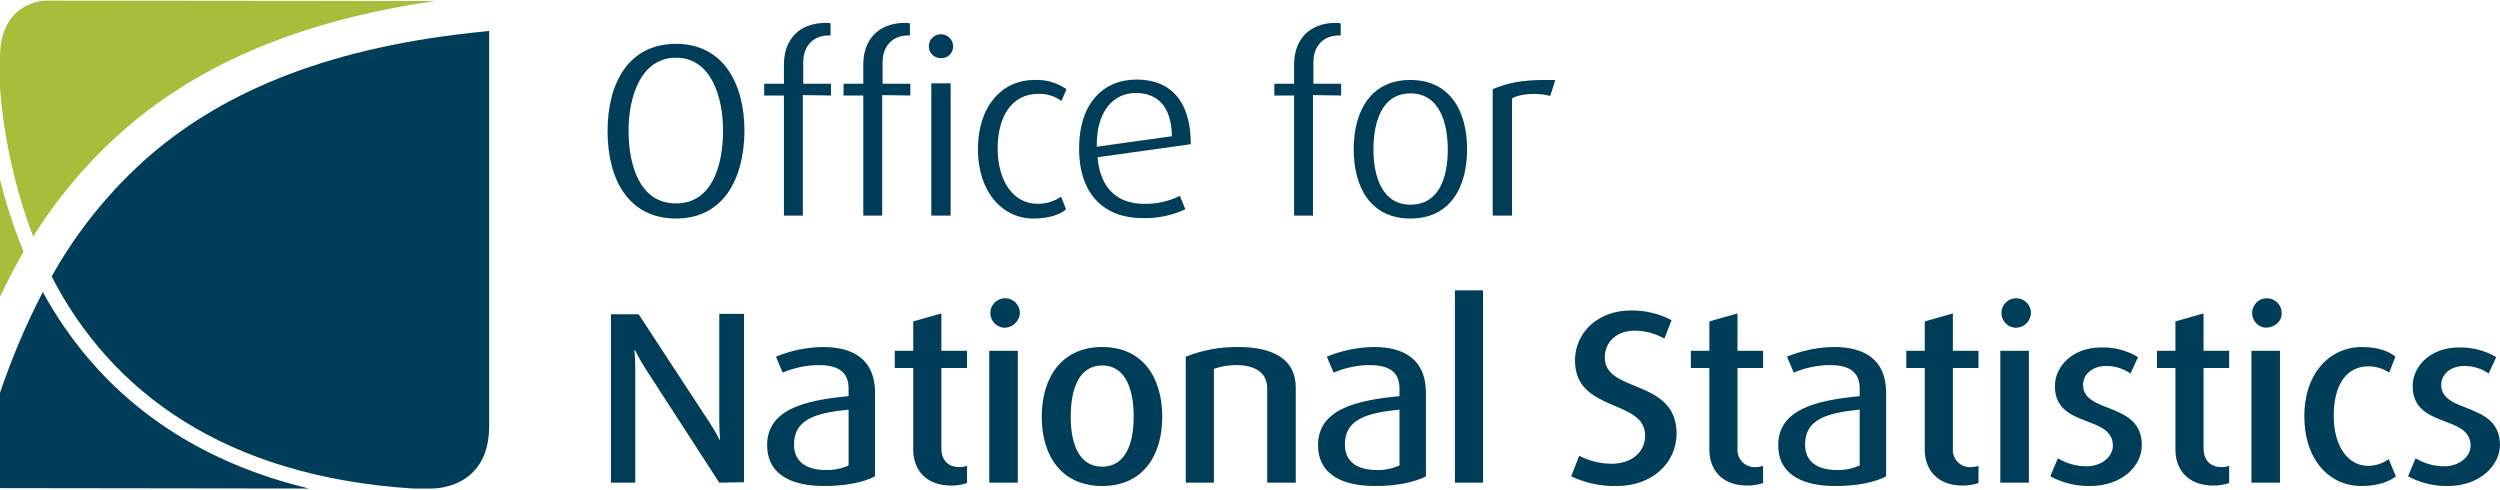
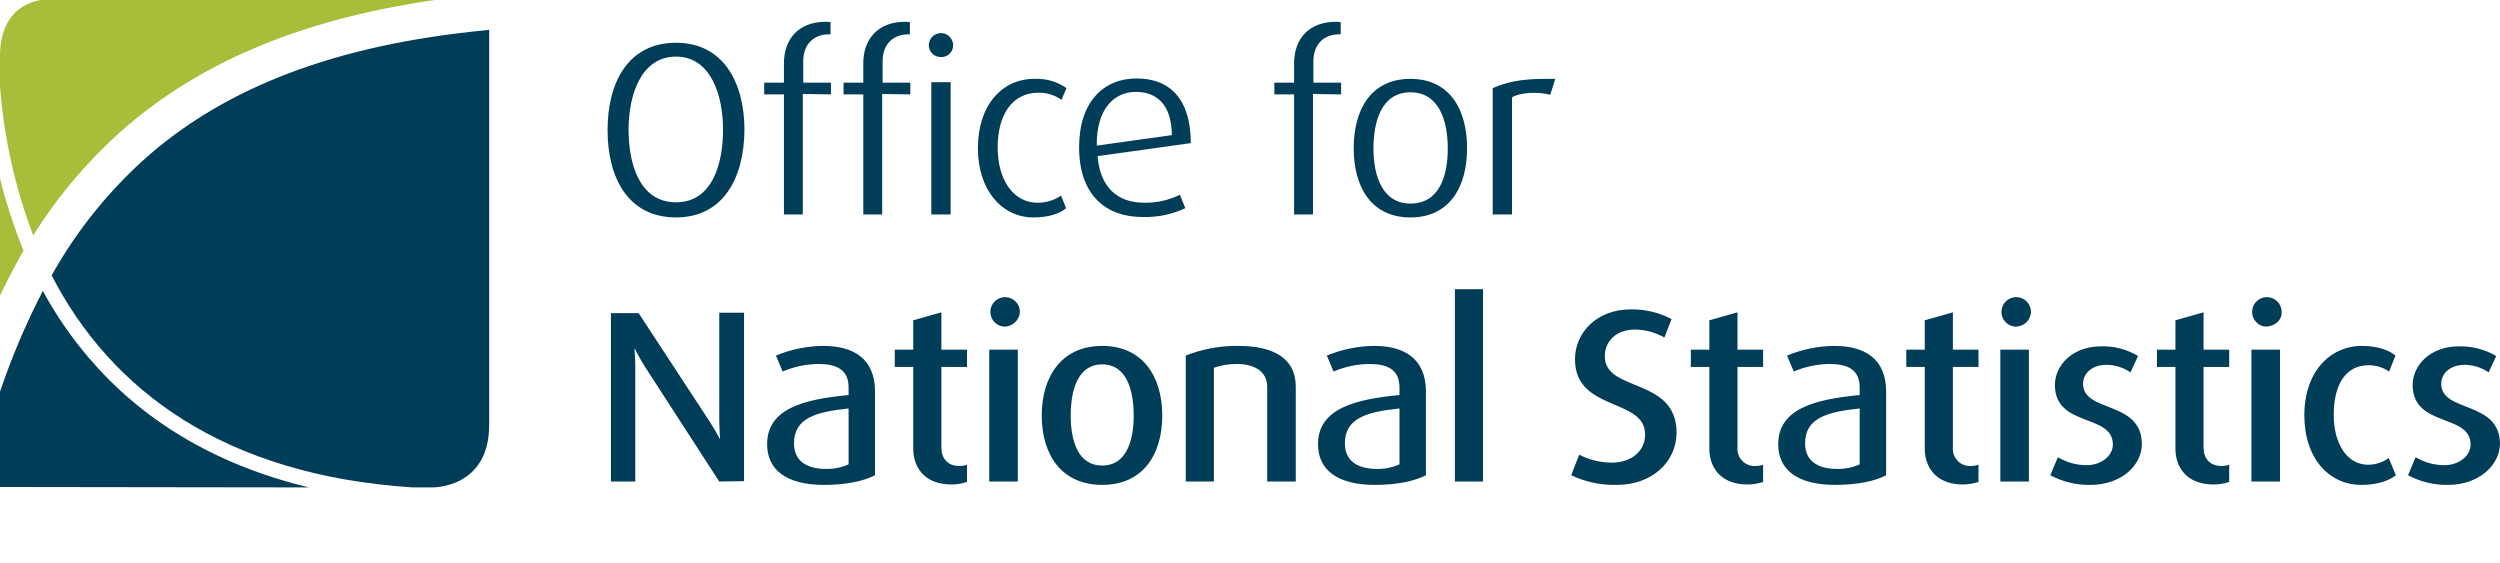
- <svg xmlns="http://www.w3.org/2000/svg" width="138" height="27" viewBox="0 0 595.4 116.2">
+ <svg xmlns="http://www.w3.org/2000/svg" width="120" height="27" viewBox="0 9 595.4 116.2">
  <path d="M0,70.5c1.8-3.7,3.6-7.2,5.6-10.7A127.94,127.94,0,0,1,0,42.6V70.5M10.9,0S0,0,0,13.5v7.2A128.06,128.06,0,0,0,7.9,56.2a114.75,114.75,0,0,1,22.3-26C47.8,15.1,71.5,4.7,103.7.1Z" style="fill:#a8bd3a" />
  <path d="M115.9,7.3c-36.8,3.5-62,14-80,29.4a108.15,108.15,0,0,0-23.6,29c14.1,27.4,41.1,47.6,86,50.5h4.4s13.8.5,13.8-14.9V7.2l-.6.1M21.2,85.4a92.68,92.68,0,0,1-11-16A173,173,0,0,0,0,93.4v22.7l73.6.1c-22.9-5.5-40.1-16.4-52.4-30.8" style="fill:#003d59" />
  <path d="M161,51.9c-11.3,0-16.3-9.3-16.3-20.8s5-20.8,16.3-20.8,16.3,9.5,16.3,20.8c-.1,11.5-5.1,20.8-16.3,20.8m0-38.3c-8.3,0-11.3,9.1-11.3,17.4s2.7,17.3,11.3,17.3,11.2-9.1,11.2-17.3S169.3,13.6,161,13.6m30.2,8.9V51.2h-4.5V22.6H182V19.8h4.7V15.2c0-5.7,3.4-9.9,10-9.9a8,8,0,0,1,1.1.1V8.3h-.5c-3.2,0-6,2.1-6,6.4v5.1h6.6v2.8l-6.7-.1Zm18.9,0V51.2h-4.5V22.6h-4.7V19.8h4.7V15.2c0-5.7,3.4-9.9,10-9.9a8,8,0,0,1,1.1.1V8.3h-.5c-3.2,0-6,2.1-6,6.4v5.1h6.6v2.8l-6.7-.1Zm14-8.8a2.82,2.82,0,0,1-2.9-2.8,2.9,2.9,0,0,1,5.8,0,2.76,2.76,0,0,1-2.9,2.8m-2.3,6h4.6V51.2h-4.6Zm24.3,32.2c-7.4,0-13.2-6.4-13.2-16.5,0-10.3,5.8-16.5,13.4-16.5a12.36,12.36,0,0,1,7.7,2.2l-1.2,2.8a8.92,8.92,0,0,0-5.5-1.7c-6.4,0-9.7,5.5-9.7,13,0,7.7,3.7,13.2,9.5,13.2a9.8,9.8,0,0,0,5.6-1.7l1.2,3c-1.3,1.2-4,2.2-7.8,2.2m15.3-14.6c.6,7.4,4.7,11.1,11.1,11.1a18.36,18.36,0,0,0,8.5-1.9l1.3,3.2a22.58,22.58,0,0,1-10.2,2.1c-8.8,0-15.1-5.3-15.1-16.6,0-10.8,5.8-16.4,13.7-16.4s12.9,4.9,12.9,15.4l-22.2,3.1ZM270.5,22c-5.1,0-9.4,4-9.3,12.8l17.9-2.5C279,25,275.5,22,270.5,22m42.2.5V51.2h-4.5V22.6h-4.7V19.8h4.7V15.2c0-5.7,3.4-9.9,10-9.9a8,8,0,0,1,1.1.1V8.3h-.5c-3.2,0-6,2.1-6,6.4v5.1h6.6v2.8Zm23.2,29.4c-9.3,0-13.5-7.2-13.5-16.5s4.2-16.5,13.5-16.5,13.5,7.2,13.5,16.5-4.2,16.5-13.5,16.5m0-29.8c-6.9,0-8.8,7-8.8,13.4s2.1,13.1,8.8,13.1c6.9,0,8.9-6.6,8.9-13.1s-2-13.4-8.9-13.4m33.3.6c-2.9-.8-7.1-.6-9.1.6V51.2h-4.6V21.1c3.3-1.4,6.6-2.2,12.5-2.2h2.4c0,.1-1.2,3.8-1.2,3.8ZM171.3,114.8,153.5,87.3c-1.3-2.1-2.3-4.1-2.3-4.1h-.1s.2,2.3.2,4.8v26.8h-5.8V74.7h6.6L169,100.5a46.13,46.13,0,0,1,2.4,4.1h.1s-.2-2.3-.2-4.7V74.6h5.9v40.1l-5.9.1Zm25,.8c-9.2,0-13.6-3.7-13.6-9.7,0-8.5,8.8-10.7,19.4-11.7V92.4c0-4.3-2.9-5.6-7.2-5.6a22.34,22.34,0,0,0-8.5,1.8l-1.6-3.8a30.2,30.2,0,0,1,11.3-2.3c7,0,12.3,2.9,12.3,10.9v19.9c-2.7,1.4-6.9,2.3-12.1,2.3m5.8-18.2c-7.8.8-13,2.3-13,8.3,0,4.2,3,6.1,7.7,6.1a12.33,12.33,0,0,0,5.3-1.1Zm24.5,18.1c-6.6,0-9.1-4.3-9.1-8.5V87.5h-4.4V83.4h4.4v-7l6.7-1.9v8.9h6.1v4.1h-6.1v19.2c0,2.5,1.4,4.4,4.3,4.4a5.66,5.66,0,0,0,1.8-.3v4.1a11.47,11.47,0,0,1-3.7.6M239,77.9a3.52,3.52,0,1,1,3.9-3.5,3.71,3.71,0,0,1-3.9,3.5m-3.4,5.5h6.8v31.4h-6.8Zm26.9,32.2c-9.6,0-14.4-7.1-14.4-16.5s4.8-16.6,14.4-16.6,14.3,7.2,14.3,16.6-4.7,16.5-14.3,16.5m0-28.7c-5.8,0-7.5,6.1-7.5,12.2s1.8,11.9,7.5,11.9,7.5-5.8,7.5-11.9-1.7-12.2-7.5-12.2m39.3,27.9V92.3c0-4-3.4-5.5-7.3-5.5a16,16,0,0,0-5.4.9v27.1h-6.7v-30a32.8,32.8,0,0,1,12.5-2.3c8.2,0,13.7,2.8,13.7,9.7v22.6Zm25.7.8c-9.2,0-13.6-3.7-13.6-9.7,0-8.5,8.9-10.7,19.4-11.7V92.4c0-4.3-2.9-5.6-7.2-5.6a22.34,22.34,0,0,0-8.5,1.8L316,84.8a30.2,30.2,0,0,1,11.3-2.3c7,0,12.3,2.9,12.3,10.9v19.9c-2.7,1.4-6.9,2.3-12.1,2.3m5.8-18.2c-7.8.8-13,2.3-13,8.3,0,4.2,3,6.1,7.7,6.1a12.33,12.33,0,0,0,5.3-1.1Zm13.2,17.4V69h6.7v45.8Zm38.6.8a23.94,23.94,0,0,1-10.9-2.3l1.9-4.9a17,17,0,0,0,7.7,1.9c4.7,0,8-2.7,8-6.7,0-8.8-16.7-5.4-16.7-17.9,0-6.4,5.2-11.9,13.3-11.9a20.22,20.22,0,0,1,9.7,2.3l-1.7,4.4a14.57,14.57,0,0,0-7-1.9c-4.3,0-7.2,2.6-7.2,6.4,0,8.6,17.1,4.9,17.1,18.2-.1,7.1-6,12.4-14.2,12.4m31.1-.1c-6.6,0-9.1-4.3-9.1-8.5V87.5h-4.4V83.4h4.4v-7l6.7-1.9v8.9h6.1v4.1h-6.1v19.2a4.07,4.07,0,0,0,4.3,4.4,5.66,5.66,0,0,0,1.8-.3v4.1a12.06,12.06,0,0,1-3.7.6m20.9.1c-9.2,0-13.6-3.7-13.6-9.7,0-8.5,8.9-10.7,19.4-11.7V92.4c0-4.3-2.9-5.6-7.2-5.6a22.34,22.34,0,0,0-8.5,1.8l-1.6-3.8a30.2,30.2,0,0,1,11.3-2.3c7,0,12.3,2.9,12.3,10.9v19.9c-2.6,1.4-6.9,2.3-12.1,2.3m5.8-18.2c-7.8.8-13,2.3-13,8.3,0,4.2,3,6.1,7.7,6.1a12.33,12.33,0,0,0,5.3-1.1Zm24.6,18.1c-6.6,0-9.1-4.3-9.1-8.5V87.5H454V83.4h4.4v-7l6.7-1.9v8.9h6.1v4.1h-6.1v19.2a4.07,4.07,0,0,0,4.3,4.4,5.66,5.66,0,0,0,1.8-.3v4.1a12.69,12.69,0,0,1-3.7.6m12.3-37.6a3.52,3.52,0,1,1,3.9-3.5,3.65,3.65,0,0,1-3.9,3.5m-3.4,5.5h6.8v31.4h-6.8Zm21.4,32.2a19.46,19.46,0,0,1-9.5-2.3l1.8-4.3a13.21,13.21,0,0,0,6.9,1.9c3.4,0,6.2-2.2,6.2-4.9,0-7.5-13.8-4-13.8-14.2,0-4.7,4.2-9.2,11-9.2a16.21,16.21,0,0,1,8.8,2.3l-1.8,3.9a10.31,10.31,0,0,0-5.7-1.8c-3.5,0-5.6,2.1-5.6,4.5,0,7,14,3.9,14,14.4,0,4.9-4.7,9.7-12.3,9.7m29.4-.1c-6.6,0-9.1-4.3-9.1-8.5V87.5h-4.4V83.4h4.4v-7l6.7-1.9v8.9h6.1v4.1h-6.1v19.2c0,2.5,1.4,4.4,4.3,4.4a5.66,5.66,0,0,0,1.8-.3v4.1a12.06,12.06,0,0,1-3.7.6m12.3-37.6a3.52,3.52,0,1,1,3.9-3.5c.1,2-1.7,3.5-3.9,3.5m-3.3,5.5H543v31.4h-6.8Zm26.2,32.2c-7.7,0-13.6-6.3-13.6-16.6s6.1-16.5,13.7-16.5c3.9,0,6.6,1.1,8,2.3L569,88.6a8.61,8.61,0,0,0-4.9-1.5c-5.5,0-8.3,4.7-8.3,11.8s3.3,11.9,8.2,11.9a8.39,8.39,0,0,0,4.9-1.6l1.7,4.1c-1.5,1.2-4.2,2.3-8.2,2.3m20.6,0a19.46,19.46,0,0,1-9.5-2.3l1.8-4.3a13.21,13.21,0,0,0,6.9,1.9c3.4,0,6.2-2.2,6.2-4.9,0-7.5-13.8-4-13.8-14.2,0-4.7,4.2-9.2,11-9.2a16.85,16.85,0,0,1,8.9,2.3l-1.8,3.9A10.31,10.31,0,0,0,587,87c-3.5,0-5.6,2.1-5.6,4.5,0,7,14,3.9,14,14.4-.1,4.9-4.9,9.7-12.4,9.7" style="fill:#003d59" />
</svg>
